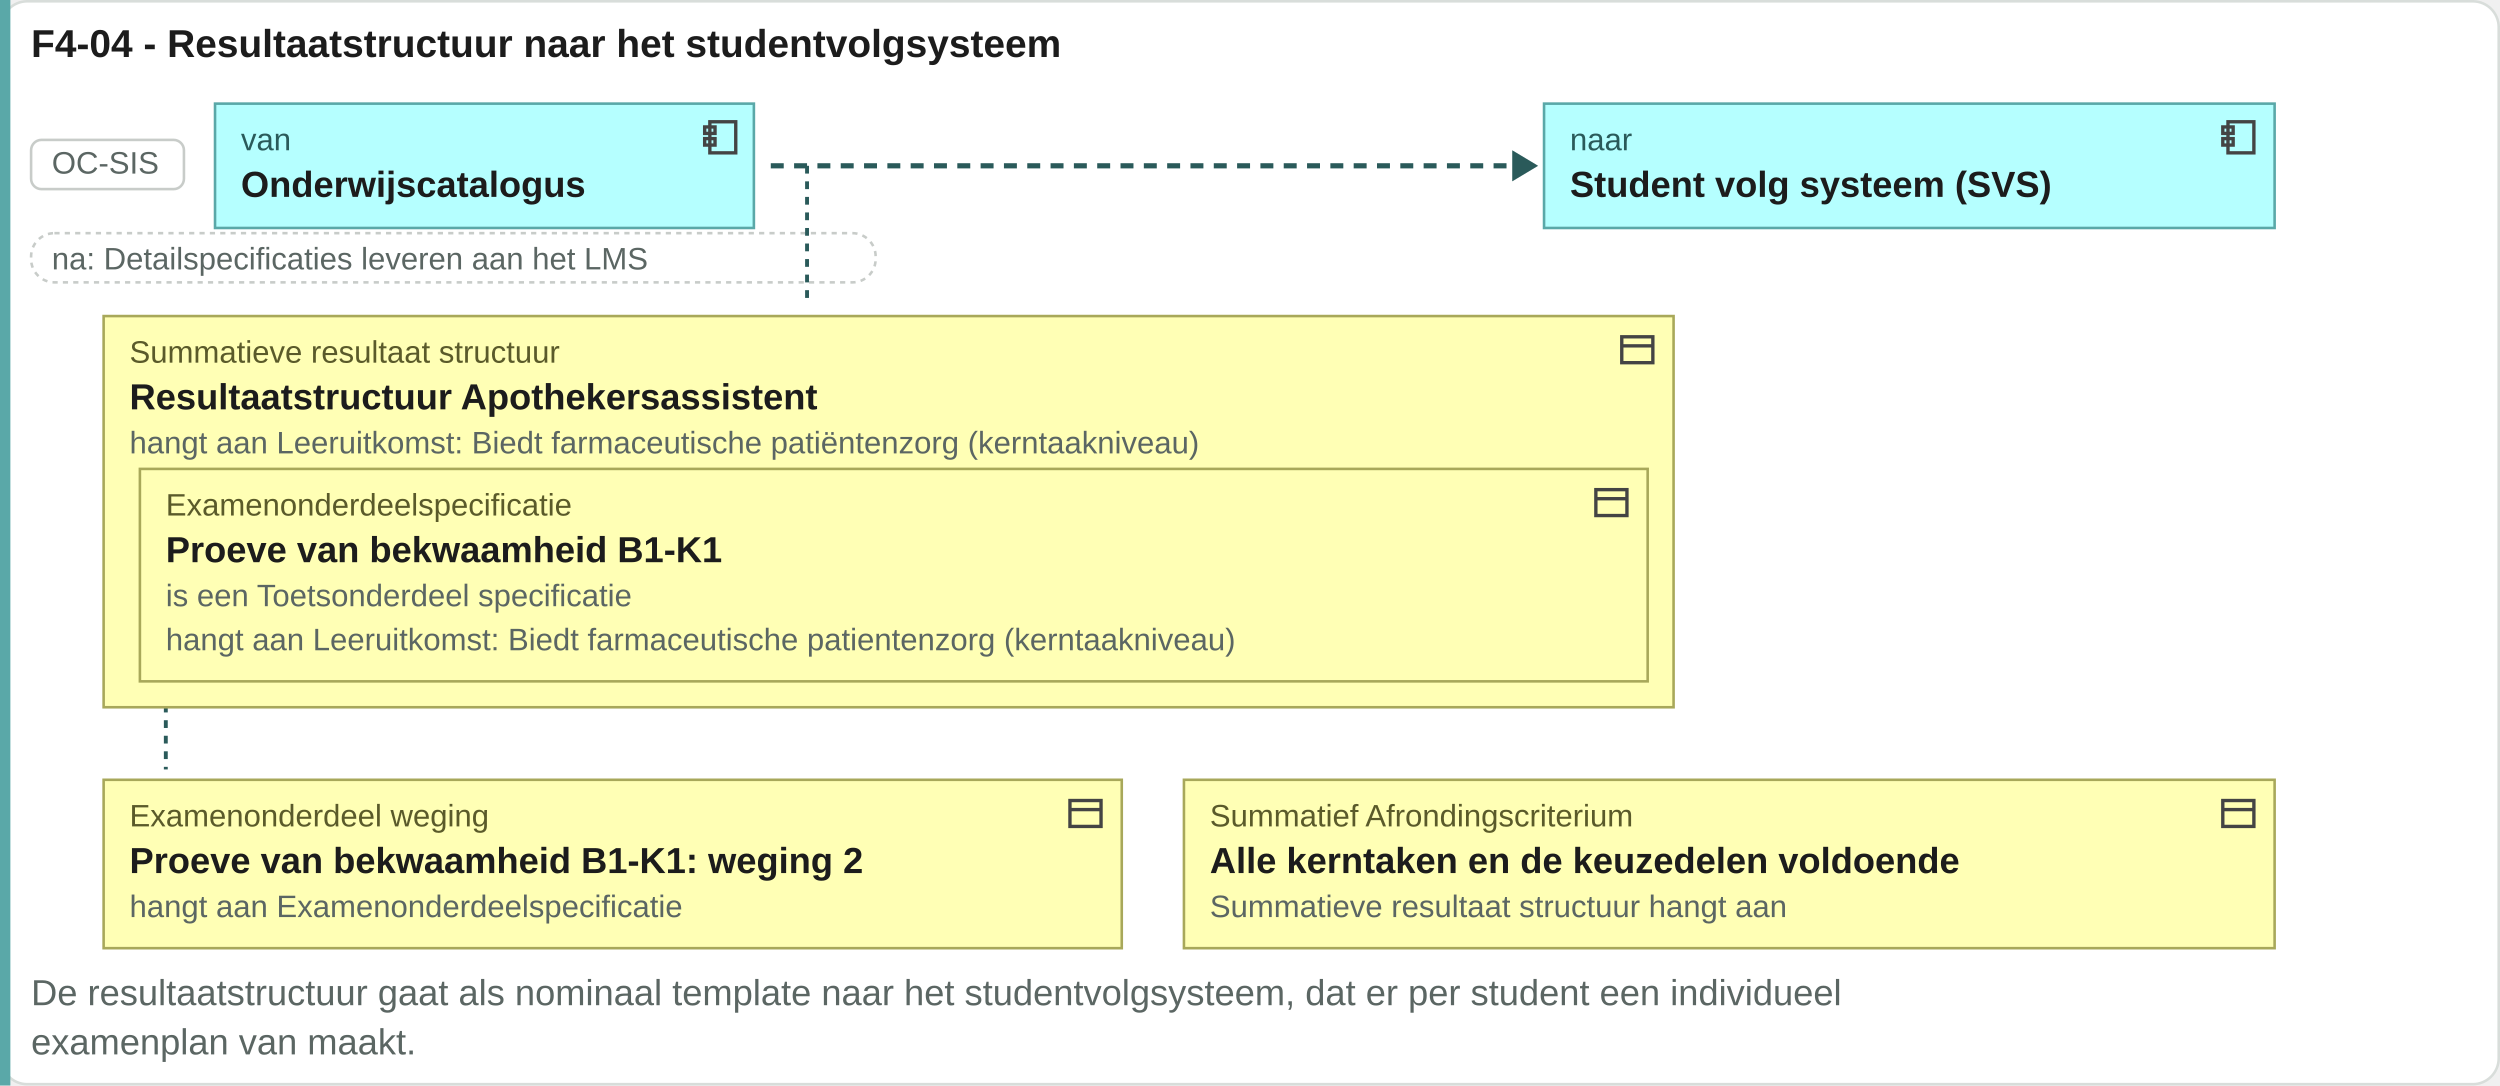
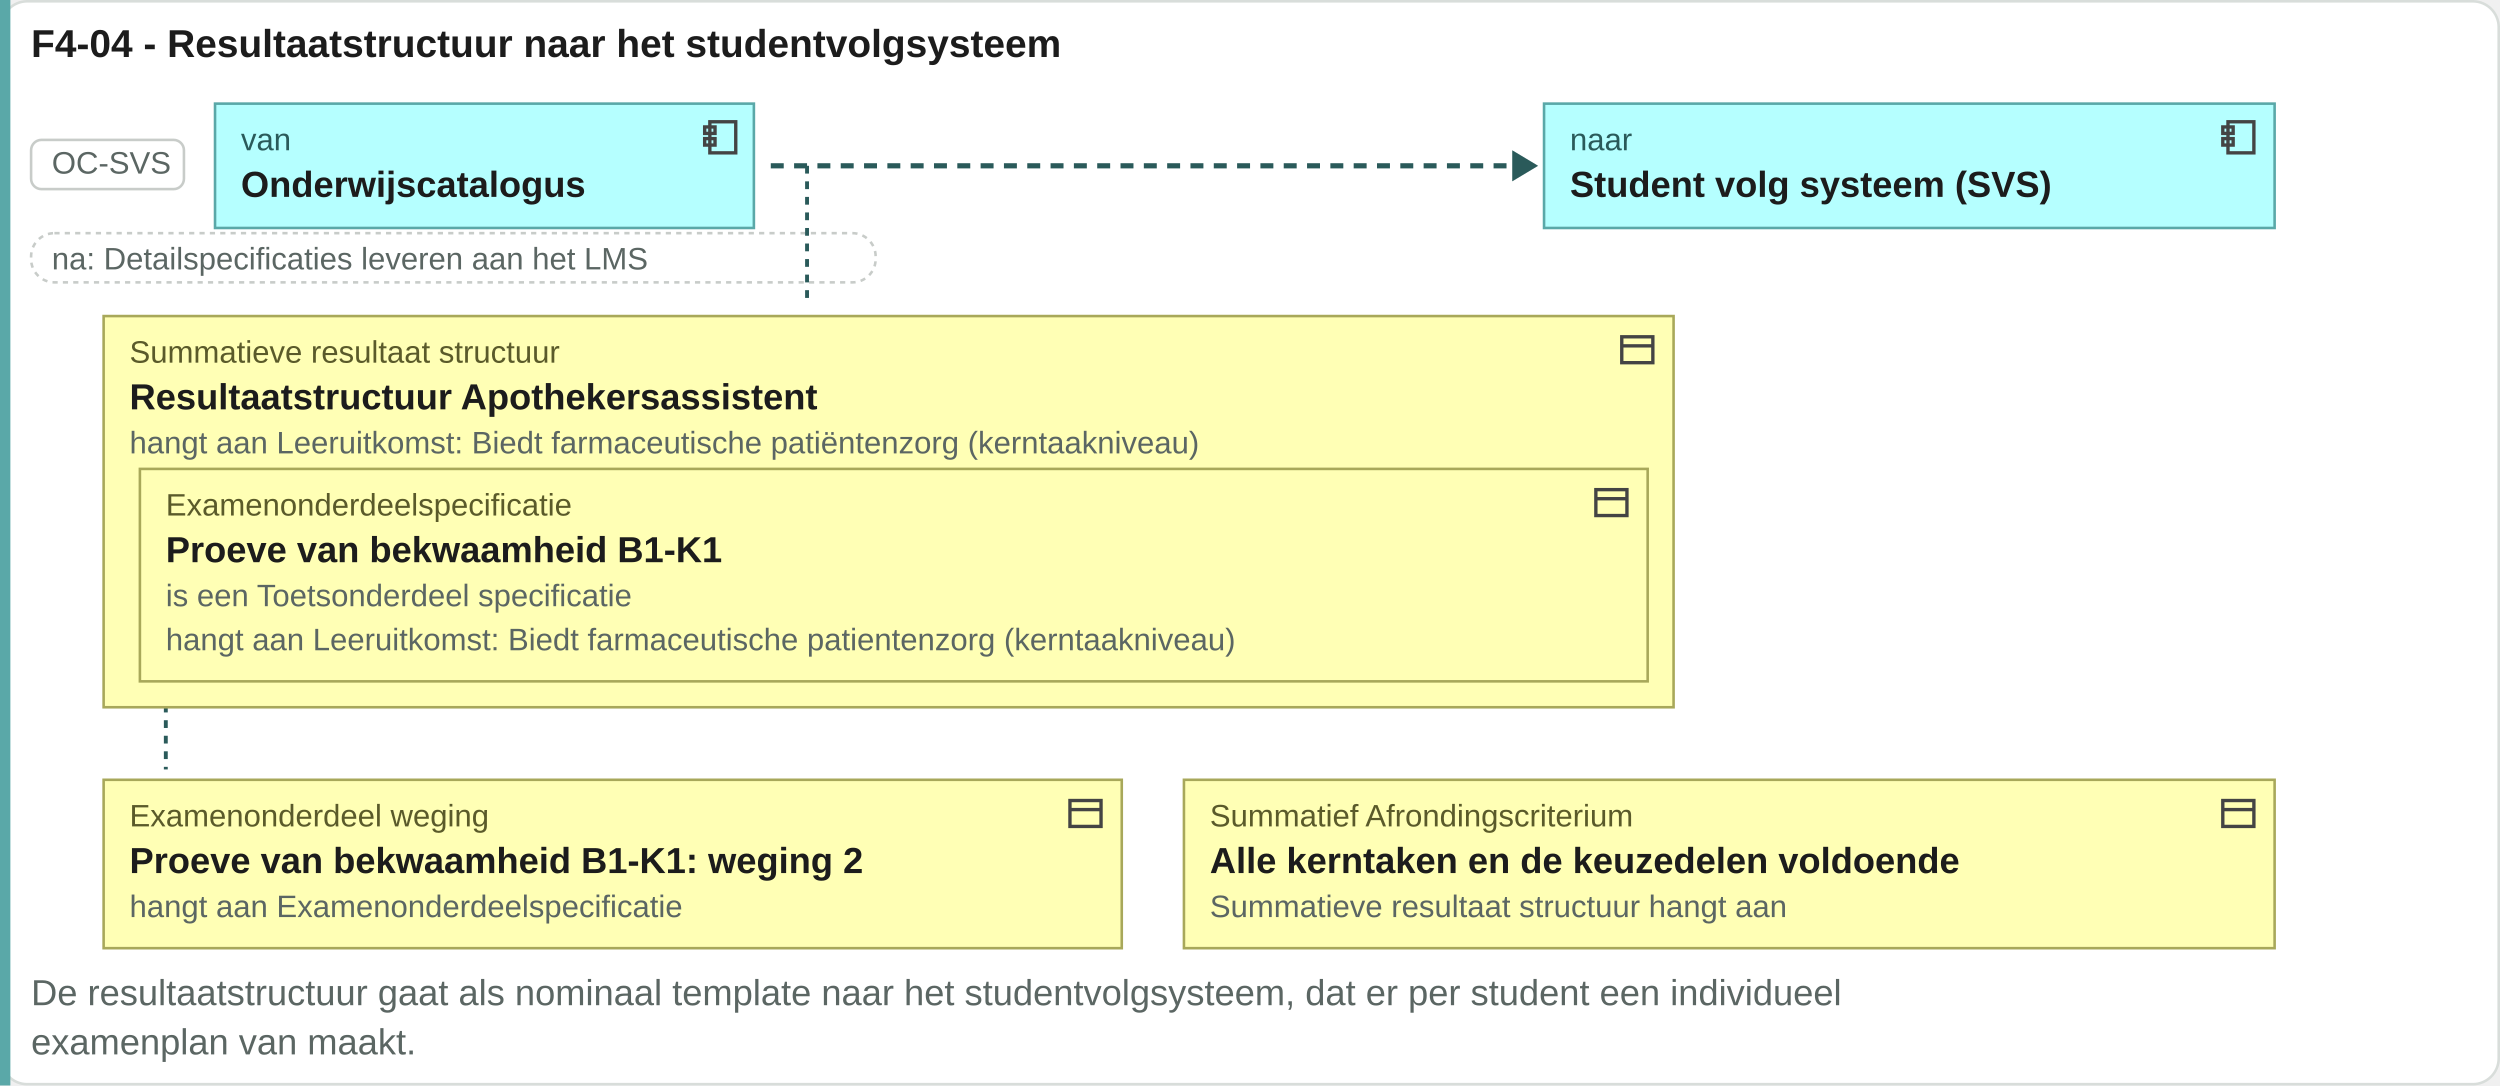
<svg xmlns="http://www.w3.org/2000/svg" viewBox="0 0 965 419" width="965" height="419">
  <rect x="0.5" y="0.5" width="964" height="418" rx="10" fill="#ffffff" stroke="#d8ddda" />
  <text x="12" y="22" font-family="Arial, Helvetica, sans-serif" font-size="15" font-weight="bold" fill="#1c1c1c" text-anchor="start">F4-04 - Resultaatstructuur naar het studentvolgsysteem</text>
  <rect x="0" y="0" width="4" height="419" fill="#5aa8a8" />
  <rect x="12" y="54" width="59" height="19" rx="4" fill="#ffffff" stroke="#c8ccc9" />
-   <text x="20" y="67" font-family="Arial, Helvetica, sans-serif" font-size="12" fill="#5b6663" text-anchor="start">OC-SIS</text>
+   <text x="20" y="67" font-family="Arial, Helvetica, sans-serif" font-size="12" fill="#5b6663" text-anchor="start">OC-SVS</text>
  <rect x="83" y="40" width="208" height="48" rx="0" fill="#b5ffff" stroke="#5aa8a8" />
  <g transform="translate(270,45)" fill="none" stroke="#444" stroke-width="1.3">
    <rect x="4" y="2" width="10" height="12" />
    <rect x="2" y="4" width="4" height="2.5" />
    <rect x="2" y="8.5" width="4" height="2.5" />
  </g>
  <text x="93" y="58" font-family="Arial, Helvetica, sans-serif" font-size="12" fill="#2a5a5a" text-anchor="start">van</text>
  <text x="93" y="76" font-family="Arial, Helvetica, sans-serif" font-size="14" font-weight="bold" fill="#1c1c1c" text-anchor="start">Onderwijscatalogus</text>
  <path d="M297.52 64H585.72" stroke="#2a5a5a" stroke-width="2" stroke-dasharray="5 4" />
  <path d="M583.72 58l10 6-10 6z" fill="#2a5a5a" />
  <rect x="596" y="40" width="282" height="48" rx="0" fill="#b5ffff" stroke="#5aa8a8" />
  <g transform="translate(856,45)" fill="none" stroke="#444" stroke-width="1.3">
    <rect x="4" y="2" width="10" height="12" />
    <rect x="2" y="4" width="4" height="2.5" />
    <rect x="2" y="8.5" width="4" height="2.5" />
  </g>
  <text x="606" y="58" font-family="Arial, Helvetica, sans-serif" font-size="12" fill="#2a5a5a" text-anchor="start">naar</text>
  <text x="606" y="76" font-family="Arial, Helvetica, sans-serif" font-size="14" font-weight="bold" fill="#1c1c1c" text-anchor="start">Student volg systeem (SVS)</text>
  <rect x="12" y="90" width="326" height="19" rx="9" fill="#ffffff" stroke="#c8ccc9" stroke-dasharray="2 2" />
  <text x="20" y="104" font-family="Arial, Helvetica, sans-serif" font-size="12" fill="#5b6663" text-anchor="start">na: Detailspecificaties leveren aan het LMS</text>
  <path d="M311.52 64V118" stroke="#2a5a5a" stroke-width="1.5" stroke-dasharray="3 3" />
  <path d="M64 122V297" stroke="#2a5a5a" stroke-width="1.5" stroke-dasharray="3 3" />
  <rect x="40" y="122" width="606" height="151" rx="0" fill="#ffffb5" stroke="#a8a85a" />
  <g transform="translate(624,127)" fill="none" stroke="#444" stroke-width="1.3">
    <rect x="2" y="3" width="12" height="10" />
    <path d="M2 6.5h12" />
  </g>
  <text x="50" y="140" font-family="Arial, Helvetica, sans-serif" font-size="12" fill="#5a5a2a" text-anchor="start">Summatieve resultaat structuur</text>
  <text x="50" y="158" font-family="Arial, Helvetica, sans-serif" font-size="14" font-weight="bold" fill="#1c1c1c" text-anchor="start">Resultaatstructuur Apothekersassistent</text>
  <rect x="54" y="181" width="582" height="82" rx="0" fill="#ffffb5" stroke="#a8a85a" />
  <g transform="translate(614,186)" fill="none" stroke="#444" stroke-width="1.3">
    <rect x="2" y="3" width="12" height="10" />
    <path d="M2 6.5h12" />
  </g>
  <text x="64" y="199" font-family="Arial, Helvetica, sans-serif" font-size="12" fill="#5a5a2a" text-anchor="start">Examenonderdeelspecificatie</text>
  <text x="64" y="217" font-family="Arial, Helvetica, sans-serif" font-size="14" font-weight="bold" fill="#1c1c1c" text-anchor="start">Proeve van bekwaamheid B1-K1</text>
  <text x="64" y="234" font-family="Arial, Helvetica, sans-serif" font-size="12" fill="#5b6663" text-anchor="start">is een Toetsonderdeel specificatie</text>
  <text x="64" y="251" font-family="Arial, Helvetica, sans-serif" font-size="12" fill="#5b6663" text-anchor="start">hangt aan Leeruitkomst: Biedt farmaceutische patientenzorg (kerntaakniveau)</text>
  <text x="50" y="175" font-family="Arial, Helvetica, sans-serif" font-size="12" fill="#5b6663" text-anchor="start">hangt aan Leeruitkomst: Biedt farmaceutische patiëntenzorg (kerntaakniveau)</text>
  <rect x="40" y="301" width="393" height="65" rx="0" fill="#ffffb5" stroke="#a8a85a" />
  <g transform="translate(411,306)" fill="none" stroke="#444" stroke-width="1.3">
    <rect x="2" y="3" width="12" height="10" />
    <path d="M2 6.5h12" />
  </g>
  <text x="50" y="319" font-family="Arial, Helvetica, sans-serif" font-size="12" fill="#5a5a2a" text-anchor="start">Examenonderdeel weging</text>
  <text x="50" y="337" font-family="Arial, Helvetica, sans-serif" font-size="14" font-weight="bold" fill="#1c1c1c" text-anchor="start">Proeve van bekwaamheid B1-K1: weging 2</text>
  <text x="50" y="354" font-family="Arial, Helvetica, sans-serif" font-size="12" fill="#5b6663" text-anchor="start">hangt aan Examenonderdeelspecificatie</text>
  <rect x="457" y="301" width="421" height="65" rx="0" fill="#ffffb5" stroke="#a8a85a" />
  <g transform="translate(856,306)" fill="none" stroke="#444" stroke-width="1.3">
    <rect x="2" y="3" width="12" height="10" />
    <path d="M2 6.5h12" />
  </g>
  <text x="467" y="319" font-family="Arial, Helvetica, sans-serif" font-size="12" fill="#5a5a2a" text-anchor="start">Summatief Afrondingscriterium</text>
  <text x="467" y="337" font-family="Arial, Helvetica, sans-serif" font-size="14" font-weight="bold" fill="#1c1c1c" text-anchor="start">Alle kerntaken en de keuzedelen voldoende</text>
  <text x="467" y="354" font-family="Arial, Helvetica, sans-serif" font-size="12" fill="#5b6663" text-anchor="start">Summatieve resultaat structuur hangt aan</text>
  <text x="12" y="388" font-family="Arial, Helvetica, sans-serif" font-size="14" fill="#5b6663" text-anchor="start">De resultaatstructuur gaat als nominaal template naar het studentvolgsysteem, dat er per student een individueel</text>
  <text x="12" y="407" font-family="Arial, Helvetica, sans-serif" font-size="14" fill="#5b6663" text-anchor="start">examenplan van maakt.</text>
</svg>
